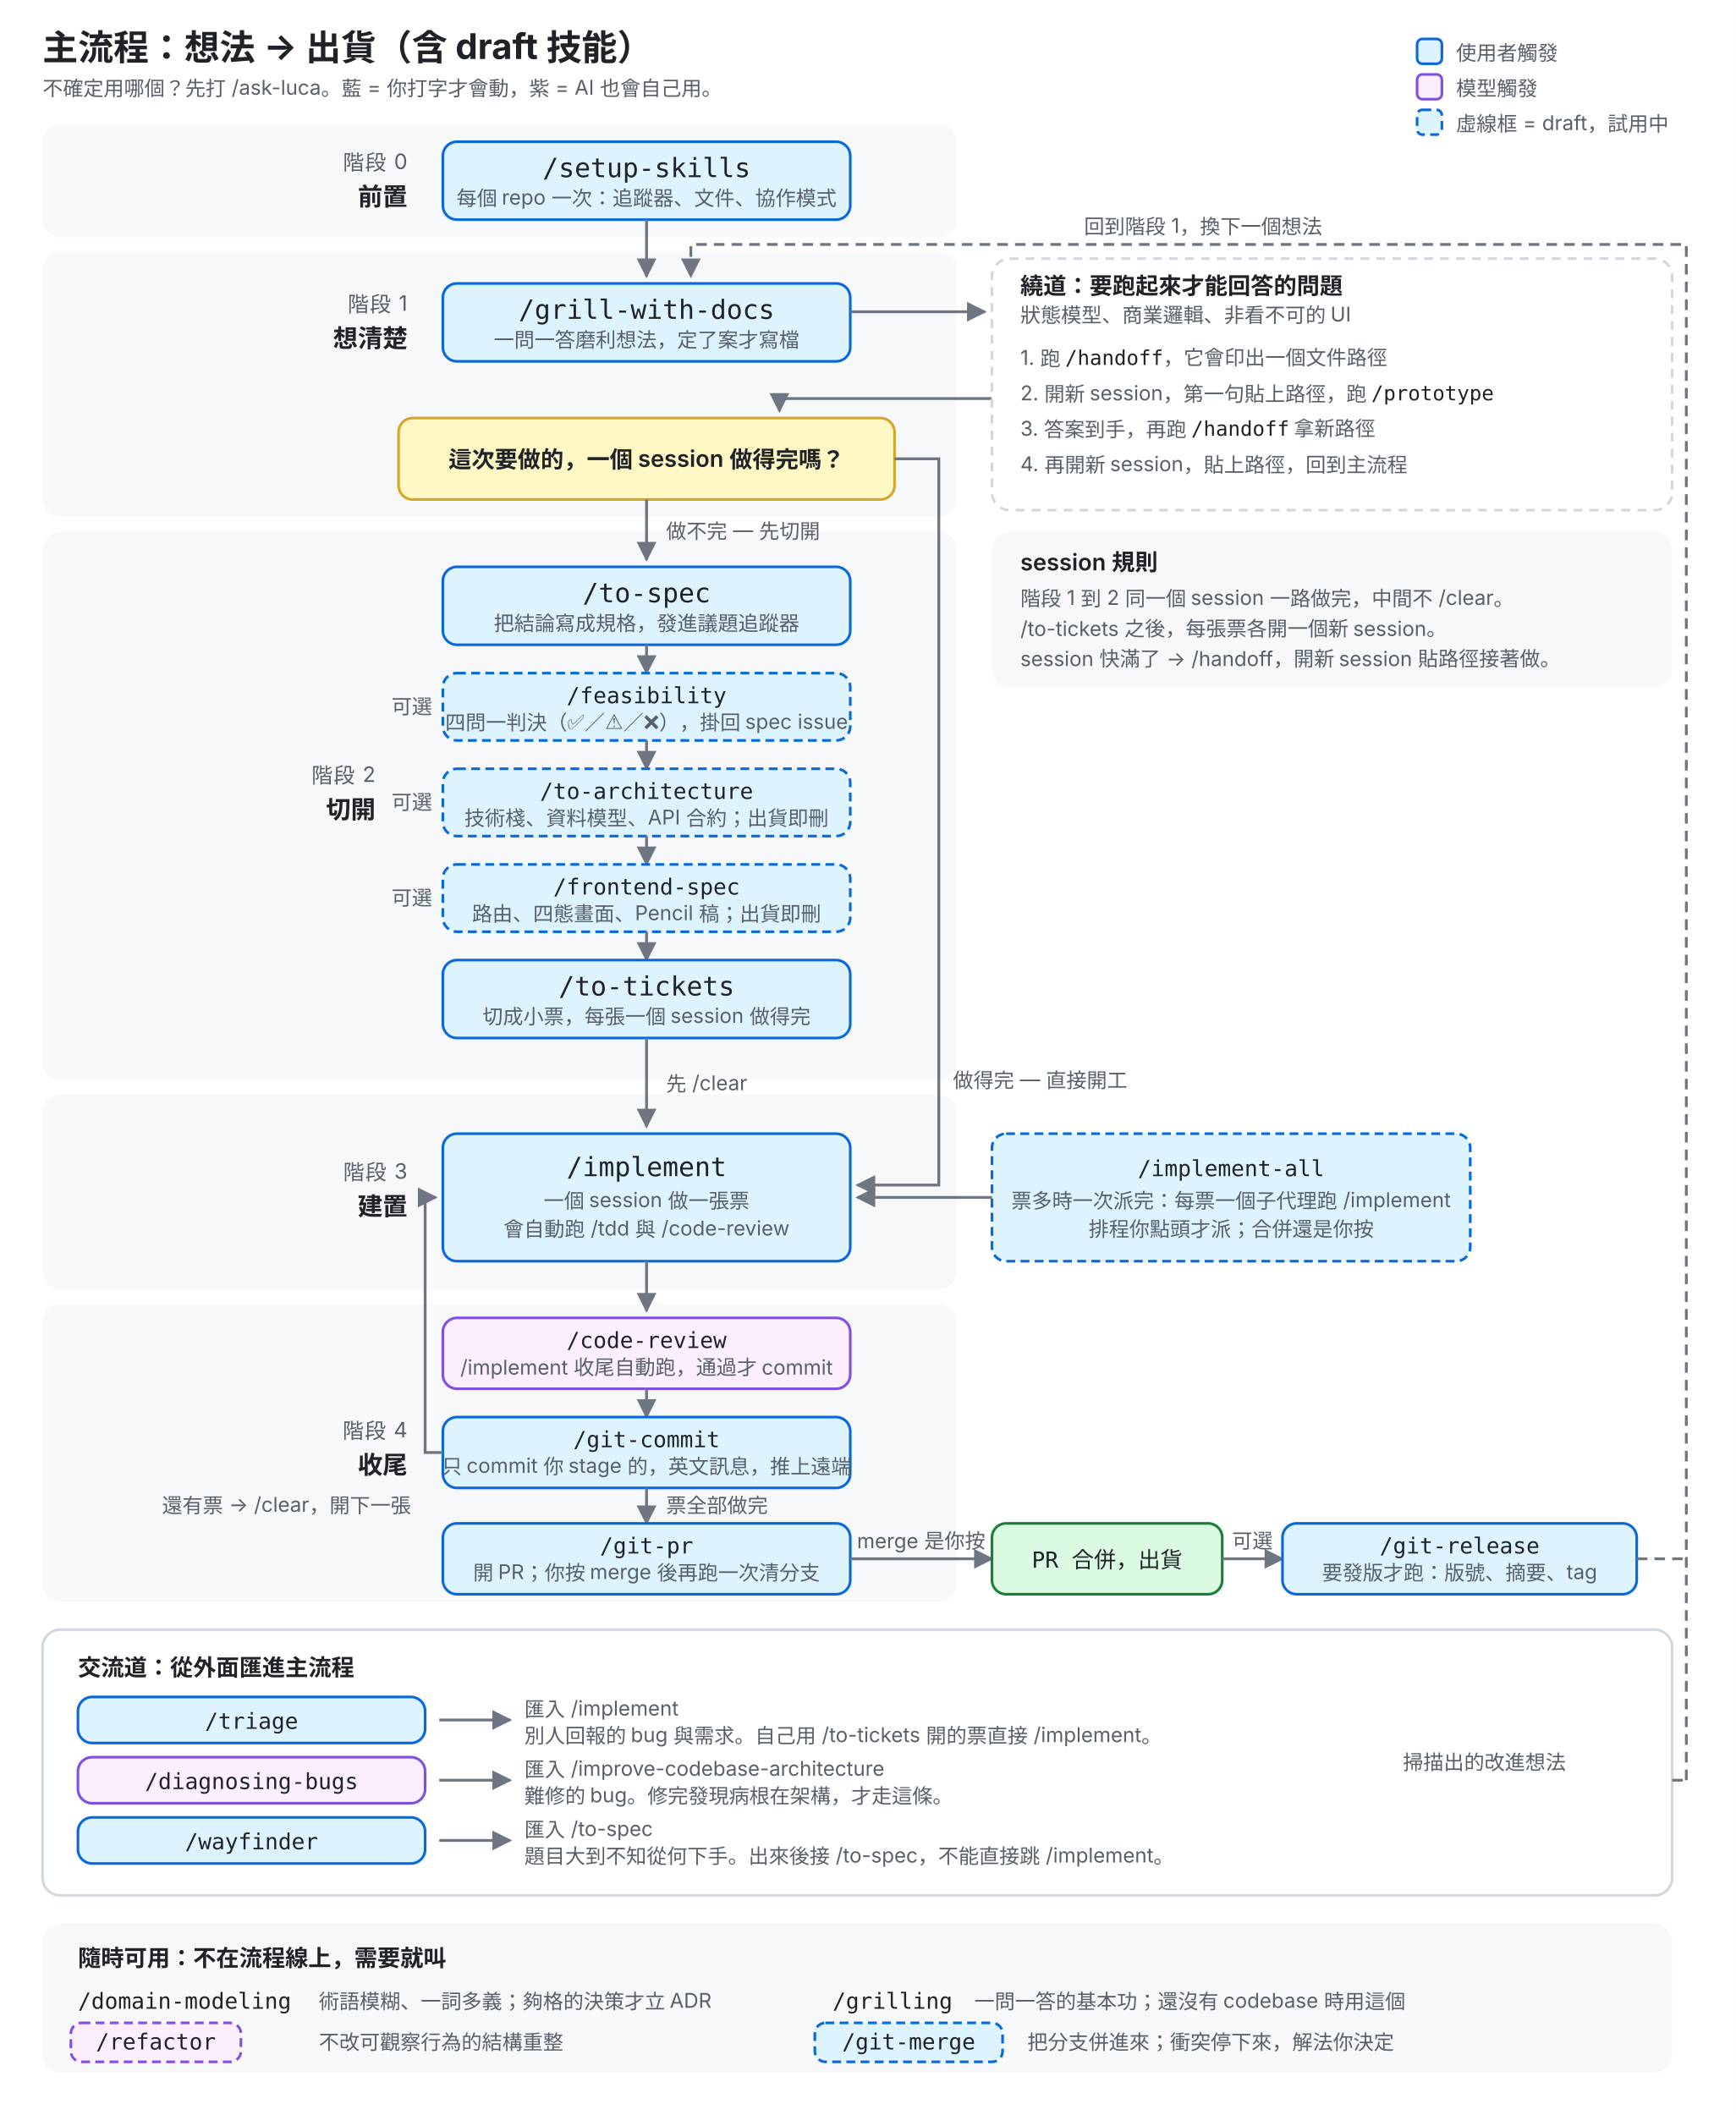
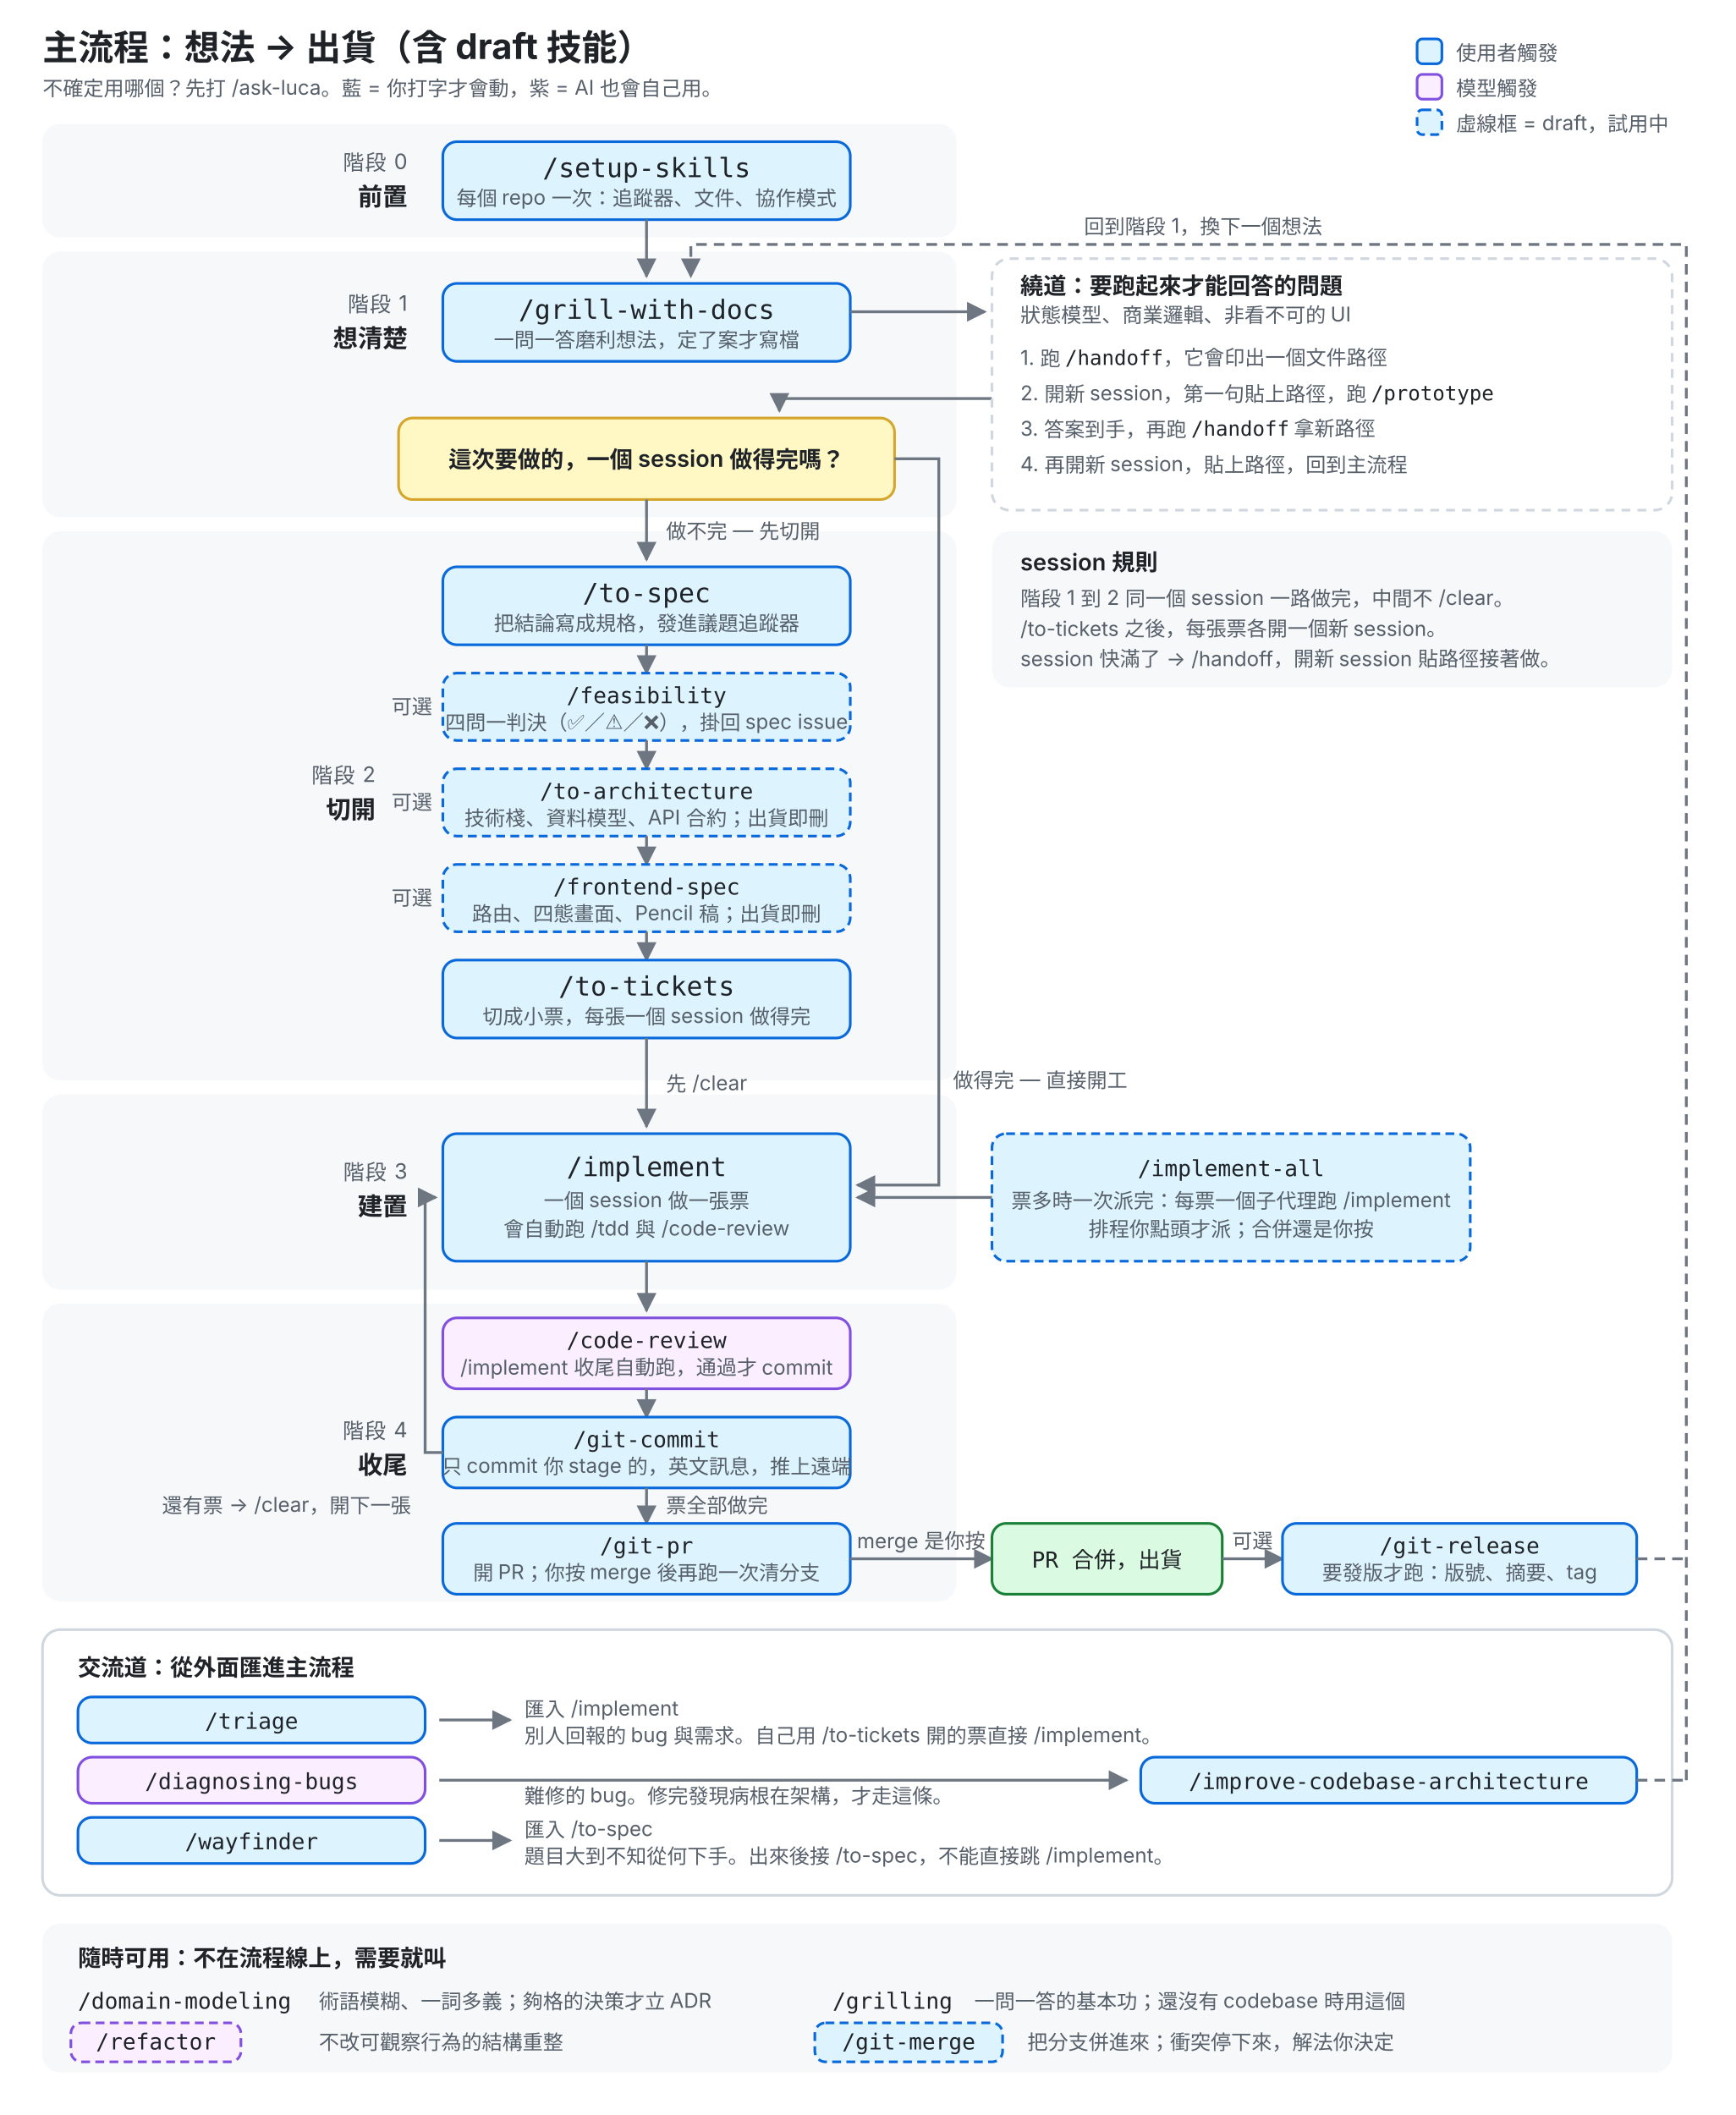
<svg xmlns="http://www.w3.org/2000/svg" width="980" height="1194" viewBox="0 0 980 1194" font-family="ui-sans-serif, -apple-system, 'Segoe UI', 'Noto Sans TC', 'Microsoft JhengHei', sans-serif">
  <defs>
    <marker id="arrow" viewBox="0 0 10 10" refX="9" refY="5" markerWidth="7" markerHeight="7" orient="auto-start-reverse">
      <path d="M 0 0 L 10 5 L 0 10 z" fill="#6e7781" />
    </marker>
    <style>
      .box  { stroke-width: 1.5; }
      .user { fill: #ddf4ff; stroke: #0969da; }
      .model{ fill: #fbefff; stroke: #8250df; }
      .draft{ stroke-dasharray: 5 3; }
      .skill{ font-family: ui-monospace, SFMono-Regular, Consolas, monospace; font-size: 15px; fill: #1f2328; }
      .skill-sm { font-family: ui-monospace, SFMono-Regular, Consolas, monospace; font-size: 12.5px; fill: #1f2328; }
      .mono { font-family: ui-monospace, SFMono-Regular, Consolas, monospace; fill: #1f2328; }
      .sub  { font-size: 11.5px; fill: #57606a; }
      .band-label { font-size: 12px; fill: #57606a; letter-spacing: 0.5px; }
      .band-name  { font-size: 14px; fill: #1f2328; font-weight: 600; }
      .edge { stroke: #6e7781; stroke-width: 1.6; fill: none; marker-end: url(#arrow); }
      .edge-label { font-size: 11.5px; fill: #57606a; }
      .panel-title { font-size: 13px; fill: #1f2328; font-weight: 600; }
      .note { font-size: 11.5px; fill: #57606a; }
    </style>
  </defs>
  <rect width="980" height="1194" fill="#ffffff" />
  <text x="24" y="34" font-size="20" font-weight="700" fill="#1f2328">主流程：想法 → 出貨（含 draft 技能）</text>
  <text x="24" y="54" class="note">不確定用哪個？先打 /ask-luca。藍 = 你打字才會動，紫 = AI 也會自己用。</text>
  <rect x="800" y="22" width="14" height="14" rx="3" class="box user" />
  <text x="822" y="34" class="note">使用者觸發</text>
  <rect x="800" y="42" width="14" height="14" rx="3" class="box model" />
  <text x="822" y="54" class="note">模型觸發</text>
  <rect x="800" y="62" width="14" height="14" rx="3" class="box user draft" />
  <text x="822" y="74" class="note">虛線框 = draft，試用中</text>
  <rect x="24" y="70" width="516" height="64" rx="10" fill="#f6f8fa" />
  <rect x="24" y="142" width="516" height="150" rx="10" fill="#f6f8fa" />
  <rect x="24" y="300" width="516" height="310" rx="10" fill="#f6f8fa" />
  <rect x="24" y="618" width="516" height="110" rx="10" fill="#f6f8fa" />
  <rect x="24" y="736" width="516" height="168" rx="10" fill="#f6f8fa" />
  <text x="230" y="96" text-anchor="end" class="band-label">階段 0</text>
  <text x="230" y="116" text-anchor="end" class="band-name">前置</text>
  <text x="230" y="176" text-anchor="end" class="band-label">階段 1</text>
  <text x="230" y="196" text-anchor="end" class="band-name">想清楚</text>
  <text x="212" y="442" text-anchor="end" class="band-label">階段 2</text>
  <text x="212" y="462" text-anchor="end" class="band-name">切開</text>
  <text x="230" y="666" text-anchor="end" class="band-label">階段 3</text>
  <text x="230" y="686" text-anchor="end" class="band-name">建置</text>
  <text x="230" y="812" text-anchor="end" class="band-label">階段 4</text>
  <text x="230" y="832" text-anchor="end" class="band-name">收尾</text>
  <rect x="250" y="80" width="230" height="44" rx="8" class="box user" />
  <text x="365" y="100" text-anchor="middle" class="skill">/setup-skills</text>
  <text x="365" y="116" text-anchor="middle" class="sub">每個 repo 一次：追蹤器、文件、協作模式</text>
  <path d="M 365 124 L 365 156" class="edge" />
  <rect x="250" y="160" width="230" height="44" rx="8" class="box user" />
  <text x="365" y="180" text-anchor="middle" class="skill">/grill-with-docs</text>
  <text x="365" y="196" text-anchor="middle" class="sub">一問一答磨利想法，定了案才寫檔</text>
  <path d="M 480 176 L 556 176" class="edge" />
  <path d="M 560 225 L 440 225 L 440 232" class="edge" />
  <rect x="225" y="236" width="280" height="46" rx="8" fill="#fff8c5" stroke="#d4a72c" stroke-width="1.5" />
  <text x="365" y="264" text-anchor="middle" font-size="13" font-weight="600" fill="#1f2328">這次要做的，一個 session 做得完嗎？</text>
  <path d="M 365 282 L 365 316" class="edge" />
  <text x="376" y="304" class="edge-label">做不完 — 先切開</text>
  <path d="M 505 259 L 530 259 L 530 669 L 484 669" class="edge" />
  <text x="538" y="614" class="edge-label">做得完 — 直接開工</text>
  <rect x="250" y="320" width="230" height="44" rx="8" class="box user" />
  <text x="365" y="340" text-anchor="middle" class="skill">/to-spec</text>
  <text x="365" y="356" text-anchor="middle" class="sub">把結論寫成規格，發進議題追蹤器</text>
  <path d="M 365 364 L 365 380" class="edge" />
  <rect x="250" y="380" width="230" height="38" rx="8" class="box user draft" />
  <text x="365" y="397" text-anchor="middle" class="skill-sm">/feasibility</text>
  <text x="365" y="412" text-anchor="middle" class="sub">四問一判決（✅／⚠️／❌），掛回 spec issue</text>
  <text x="244" y="403" text-anchor="end" class="edge-label">可選</text>
  <path d="M 365 418 L 365 434" class="edge" />
  <rect x="250" y="434" width="230" height="38" rx="8" class="box user draft" />
  <text x="365" y="451" text-anchor="middle" class="skill-sm">/to-architecture</text>
  <text x="365" y="466" text-anchor="middle" class="sub">技術棧、資料模型、API 合約；出貨即刪</text>
  <text x="244" y="457" text-anchor="end" class="edge-label">可選</text>
  <path d="M 365 472 L 365 488" class="edge" />
  <rect x="250" y="488" width="230" height="38" rx="8" class="box user draft" />
  <text x="365" y="505" text-anchor="middle" class="skill-sm">/frontend-spec</text>
  <text x="365" y="520" text-anchor="middle" class="sub">路由、四態畫面、Pencil 稿；出貨即刪</text>
  <text x="244" y="511" text-anchor="end" class="edge-label">可選</text>
  <path d="M 365 526 L 365 542" class="edge" />
  <rect x="250" y="542" width="230" height="44" rx="8" class="box user" />
  <text x="365" y="562" text-anchor="middle" class="skill">/to-tickets</text>
  <text x="365" y="578" text-anchor="middle" class="sub">切成小票，每張一個 session 做得完</text>
  <path d="M 365 586 L 365 636" class="edge" />
  <text x="376" y="616" class="edge-label">先 /clear</text>
  <rect x="250" y="640" width="230" height="72" rx="8" class="box user" />
  <text x="365" y="664" text-anchor="middle" class="skill">/implement</text>
  <text x="365" y="682" text-anchor="middle" class="sub">一個 session 做一張票</text>
  <text x="365" y="698" text-anchor="middle" class="sub">會自動跑 /tdd 與 /code-review</text>
  <path d="M 365 712 L 365 740" class="edge" />
  <rect x="560" y="640" width="270" height="72" rx="8" class="box user draft" />
  <text x="695" y="664" text-anchor="middle" class="skill-sm">/implement-all</text>
  <text x="695" y="682" text-anchor="middle" class="sub">票多時一次派完：每票一個子代理跑 /implement</text>
  <text x="695" y="698" text-anchor="middle" class="sub">排程你點頭才派；合併還是你按</text>
  <path d="M 560 676 L 484 676" class="edge" />
  <rect x="250" y="744" width="230" height="40" rx="8" class="box model" />
  <text x="365" y="761" text-anchor="middle" class="skill-sm">/code-review</text>
  <text x="365" y="776" text-anchor="middle" class="sub">/implement 收尾自動跑，通過才 commit</text>
  <path d="M 365 784 L 365 800" class="edge" />
  <rect x="250" y="800" width="230" height="40" rx="8" class="box user" />
  <text x="365" y="817" text-anchor="middle" class="skill-sm">/git-commit</text>
  <text x="365" y="832" text-anchor="middle" class="sub">只 commit 你 stage 的，英文訊息，推上遠端</text>
  <path d="M 365 840 L 365 860" class="edge" />
  <text x="376" y="854" class="edge-label">票全部做完</text>
  <rect x="250" y="860" width="230" height="40" rx="8" class="box user" />
  <text x="365" y="877" text-anchor="middle" class="skill-sm">/git-pr</text>
  <text x="365" y="892" text-anchor="middle" class="sub">開 PR；你按 merge 後再跑一次清分支</text>
  <path d="M 250 820 L 240 820 L 240 676 L 246 676" class="edge" />
  <text x="232" y="854" text-anchor="end" class="edge-label">還有票 → /clear，開下一張</text>
  <path d="M 480 880 L 560 880" class="edge" />
  <text x="520" y="874" text-anchor="middle" class="edge-label">merge 是你按</text>
  <rect x="560" y="860" width="130" height="40" rx="8" fill="#dafbe1" stroke="#1a7f37" stroke-width="1.5" />
  <text x="625" y="885" text-anchor="middle" class="skill-sm">PR 合併，出貨</text>
  <path d="M 690 880 L 724 880" class="edge" />
  <text x="707" y="874" text-anchor="middle" class="edge-label">可選</text>
  <rect x="724" y="860" width="200" height="40" rx="8" class="box user" />
  <text x="824" y="877" text-anchor="middle" class="skill-sm">/git-release</text>
  <text x="824" y="892" text-anchor="middle" class="sub">要發版才跑：版號、摘要、tag</text>
  <rect x="560" y="146" width="384" height="142" rx="10" fill="#ffffff" stroke="#d0d7de" stroke-width="1.5" stroke-dasharray="5 4" />
  <text x="576" y="166" class="panel-title">繞道：要跑起來才能回答的問題</text>
  <text x="576" y="182" class="note">狀態模型、商業邏輯、非看不可的 UI</text>
  <text x="576" y="206" class="note">1. 跑 <tspan class="mono">/handoff</tspan>，它會印出一個文件路徑</text>
  <text x="576" y="226" class="note">2. 開新 session，第一句貼上路徑，跑 <tspan class="mono">/prototype</tspan>
  </text>
  <text x="576" y="246" class="note">3. 答案到手，再跑 <tspan class="mono">/handoff</tspan> 拿新路徑</text>
  <text x="576" y="266" class="note">4. 再開新 session，貼上路徑，回到主流程</text>
  <rect x="560" y="300" width="384" height="88" rx="10" fill="#f6f8fa" />
  <text x="576" y="322" class="panel-title">session 規則</text>
  <text x="576" y="342" class="note">階段 1 到 2 同一個 session 一路做完，中間不 /clear。</text>
  <text x="576" y="359" class="note">/to-tickets 之後，每張票各開一個新 session。</text>
  <text x="576" y="376" class="note">session 快滿了 → /handoff，開新 session 貼路徑接著做。</text>
  <rect x="24" y="920" width="920" height="150" rx="10" fill="#ffffff" stroke="#d0d7de" stroke-width="1.5" />
  <text x="44" y="946" class="panel-title">交流道：從外面匯進主流程</text>
  <rect x="44" y="958" width="196" height="26" rx="8" class="box user" />
  <text x="142" y="976" text-anchor="middle" class="skill-sm">/triage</text>
  <path d="M 248 971 L 288 971" class="edge" />
  <text x="296" y="969" class="note">匯入 /implement</text>
  <text x="296" y="984" class="note">別人回報的 bug 與需求。自己用 /to-tickets 開的票直接 /implement。</text>
  <rect x="44" y="992" width="196" height="26" rx="8" class="box model" />
  <text x="142" y="1010" text-anchor="middle" class="skill-sm">/diagnosing-bugs</text>
-   <path d="M 248 1005 L 288 1005" class="edge" />
-   <text x="296" y="1003" class="note">匯入 /improve-codebase-architecture</text>
+   <path d="M 248 1005 L 636 1005" class="edge" />
  <text x="296" y="1018" class="note">難修的 bug。修完發現病根在架構，才走這條。</text>
+   <rect x="644" y="992" width="280" height="26" rx="8" class="box user" />
+   <text x="784" y="1010" text-anchor="middle" class="skill-sm">/improve-codebase-architecture</text>
  <rect x="44" y="1026" width="196" height="26" rx="8" class="box user" />
  <text x="142" y="1044" text-anchor="middle" class="skill-sm">/wayfinder</text>
  <path d="M 248 1039 L 288 1039" class="edge" />
  <text x="296" y="1037" class="note">匯入 /to-spec</text>
  <text x="296" y="1052" class="note">題目大到不知從何下手。出來後接 /to-spec，不能直接跳 /implement。</text>
  <path d="M 924 880 L 952 880" class="edge" style="marker-end:none" stroke-dasharray="6 4" />
-   <path d="M 944 1005 L 952 1005" class="edge" style="marker-end:none" stroke-dasharray="6 4" />
+   <path d="M 924 1005 L 952 1005" class="edge" style="marker-end:none" stroke-dasharray="6 4" />
  <path d="M 952 1005 L 952 138 L 390 138 L 390 156" class="edge" stroke-dasharray="6 4" />
  <text x="612" y="132" class="edge-label">回到階段 1，換下一個想法</text>
-   <text x="884" y="999" text-anchor="end" class="edge-label">掃描出的改進想法</text>
  <rect x="24" y="1086" width="920" height="84" rx="10" fill="#f6f8fa" />
  <text x="44" y="1110" class="panel-title">隨時可用：不在流程線上，需要就叫</text>
  <text x="44" y="1134" class="skill-sm">/domain-modeling</text>
  <text x="180" y="1134" class="note">術語模糊、一詞多義；夠格的決策才立 ADR</text>
  <text x="470" y="1134" class="skill-sm">/grilling</text>
  <text x="550" y="1134" class="note">一問一答的基本功；還沒有 codebase 時用這個</text>
  <rect x="40" y="1142" width="96" height="22" rx="6" class="box model draft" />
  <text x="88" y="1157" text-anchor="middle" class="skill-sm">/refactor</text>
  <text x="180" y="1157" class="note">不改可觀察行為的結構重整</text>
  <rect x="460" y="1142" width="106" height="22" rx="6" class="box user draft" />
  <text x="513" y="1157" text-anchor="middle" class="skill-sm">/git-merge</text>
  <text x="580" y="1157" class="note">把分支併進來；衝突停下來，解法你決定</text>
</svg>
